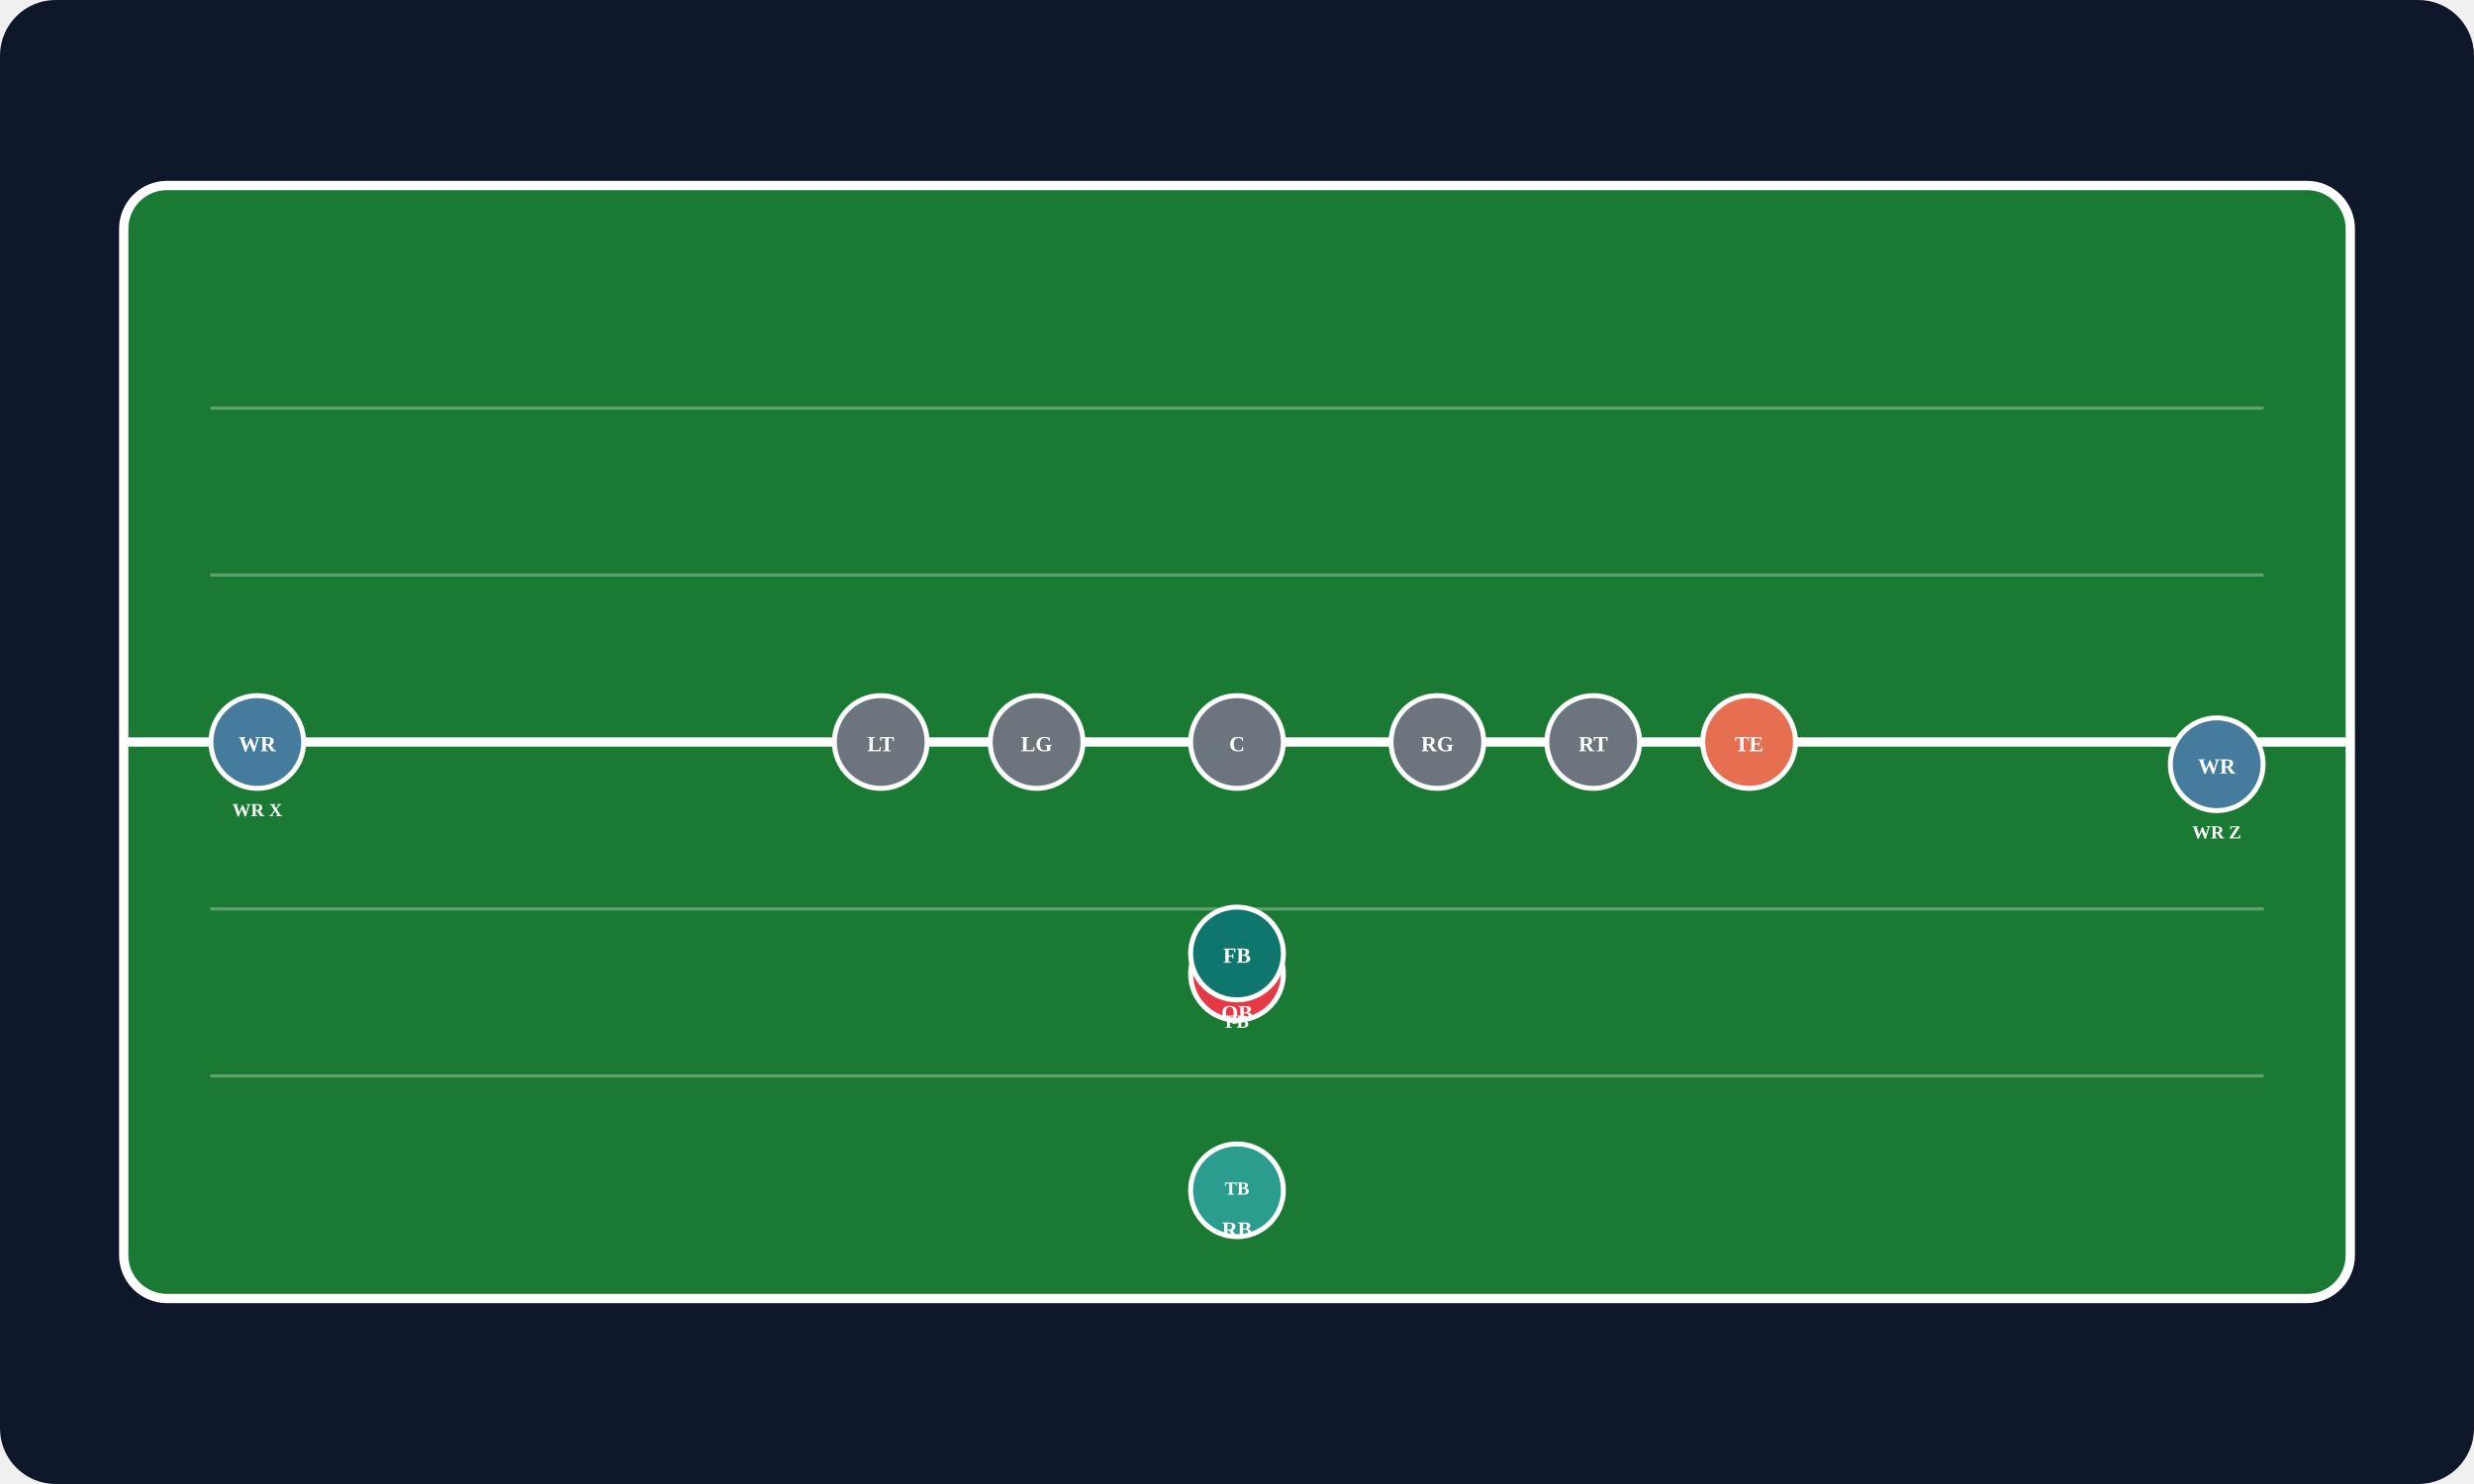
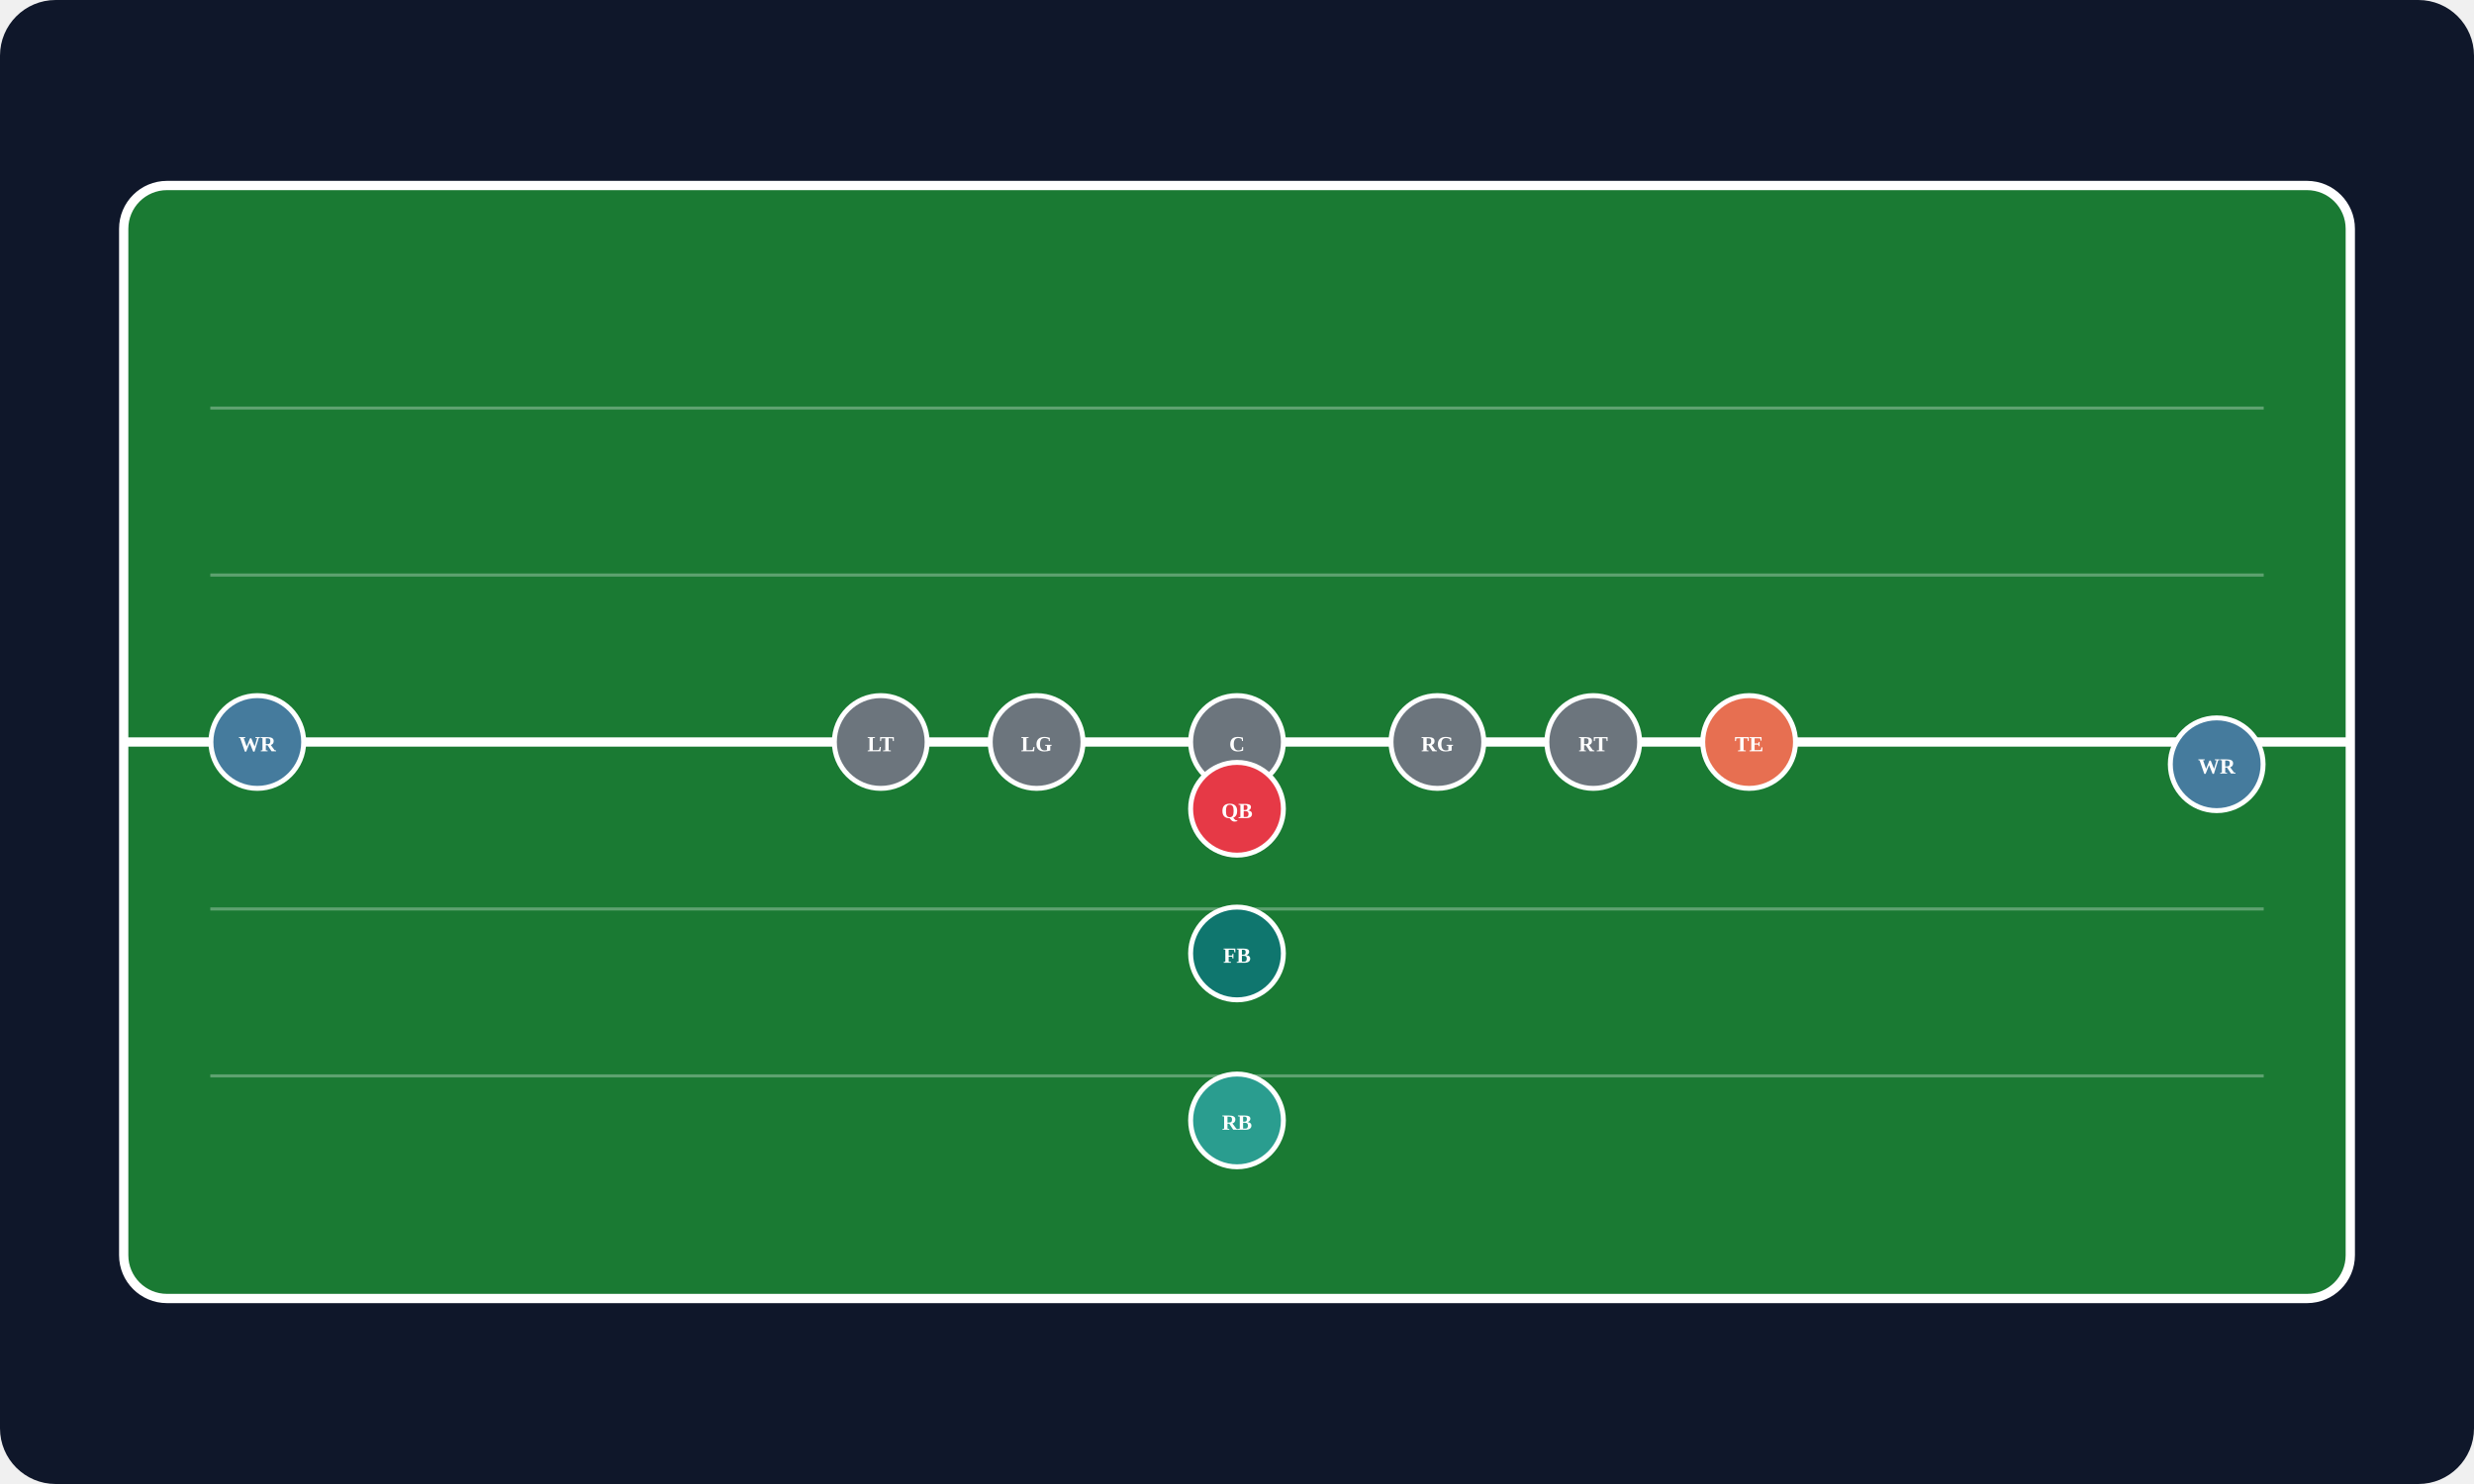
<svg xmlns="http://www.w3.org/2000/svg" width="800" height="480" viewBox="0 0 800 480">
  <rect width="800" height="480" rx="18" fill="#0f172a" />
  <rect x="40" y="60" width="720" height="360" rx="14" fill="#1a7a33" stroke="white" stroke-width="3" />
  <line x1="68" y1="132.0" x2="732" y2="132.0" stroke="white" stroke-opacity="0.3" stroke-width="1" />
  <line x1="68" y1="186.0" x2="732" y2="186.0" stroke="white" stroke-opacity="0.3" stroke-width="1" />
  <line x1="68" y1="294.0" x2="732" y2="294.0" stroke="white" stroke-opacity="0.3" stroke-width="1" />
  <line x1="68" y1="348.0" x2="732" y2="348.0" stroke="white" stroke-opacity="0.3" stroke-width="1" />
  <line x1="40" y1="240" x2="760" y2="240" stroke="white" stroke-width="3" />
  <ellipse cx="400.0" cy="240" rx="8" ry="4.5" fill="#7c3a09" stroke="white" stroke-width="1" />
  <circle cx="284.8" cy="240.0" r="15" fill="#6c757d" stroke="white" stroke-width="1.6" />
  <text x="284.8" y="243.0" text-anchor="middle" font-size="7" font-weight="900" fill="white">LT</text>
  <circle cx="335.2" cy="240.0" r="15" fill="#6c757d" stroke="white" stroke-width="1.6" />
  <text x="335.2" y="243.0" text-anchor="middle" font-size="7" font-weight="900" fill="white">LG</text>
  <circle cx="400.0" cy="240.0" r="15" fill="#6c757d" stroke="white" stroke-width="1.6" />
  <text x="400.0" y="243.0" text-anchor="middle" font-size="7" font-weight="900" fill="white">C</text>
  <circle cx="464.8" cy="240.0" r="15" fill="#6c757d" stroke="white" stroke-width="1.6" />
  <text x="464.8" y="243.0" text-anchor="middle" font-size="7" font-weight="900" fill="white">RG</text>
  <circle cx="515.2" cy="240.0" r="15" fill="#6c757d" stroke="white" stroke-width="1.6" />
  <text x="515.2" y="243.0" text-anchor="middle" font-size="7" font-weight="900" fill="white">RT</text>
  <circle cx="565.6" cy="240.0" r="15" fill="#e76f51" stroke="white" stroke-width="1.6" />
  <text x="565.6" y="243.0" text-anchor="middle" font-size="7" font-weight="900" fill="white">TE</text>
  <circle cx="83.2" cy="240.0" r="15" fill="#457b9d" stroke="white" stroke-width="1.6" />
  <text x="83.2" y="243.0" text-anchor="middle" font-size="7" font-weight="900" fill="white">WR</text>
-   <text x="83.2" y="264.0" text-anchor="middle" font-size="6" font-weight="800" fill="white">WR X</text>
  <circle cx="716.8" cy="247.2" r="15" fill="#457b9d" stroke="white" stroke-width="1.6" />
  <text x="716.8" y="250.2" text-anchor="middle" font-size="7" font-weight="900" fill="white">WR</text>
-   <text x="716.8" y="271.2" text-anchor="middle" font-size="6" font-weight="800" fill="white">WR Z</text>
-   <circle cx="400.0" cy="315" r="15" fill="#e63946" stroke="white" stroke-width="1.6" />
-   <text x="400.0" y="330" text-anchor="middle" font-size="7" font-weight="900" fill="white">QB</text>
+   <circle cx="400.0" cy="261.6" r="15" fill="#e63946" stroke="white" stroke-width="1.6" />
+   <text x="400.0" y="264.6" text-anchor="middle" font-size="7" font-weight="900" fill="white">QB</text>
  <circle cx="400.0" cy="308.4" r="15" fill="#0f766e" stroke="white" stroke-width="1.6" />
  <text x="400.0" y="311.4" text-anchor="middle" font-size="7" font-weight="900" fill="white">FB</text>
-   <text x="400.0" y="332.4" text-anchor="middle" font-size="6" font-weight="800" fill="white">FB</text>
-   <circle cx="400.0" cy="385" r="15" fill="#2a9d8f" stroke="white" stroke-width="1.6" />
-   <text x="400.0" y="400" text-anchor="middle" font-size="7" font-weight="900" fill="white">RB</text>
-   <text x="400.0" y="386.4" text-anchor="middle" font-size="6" font-weight="800" fill="white">TB</text>
+   <circle cx="400.0" cy="362.4" r="15" fill="#2a9d8f" stroke="white" stroke-width="1.6" />
+   <text x="400.0" y="365.4" text-anchor="middle" font-size="7" font-weight="900" fill="white">RB</text>
</svg>
